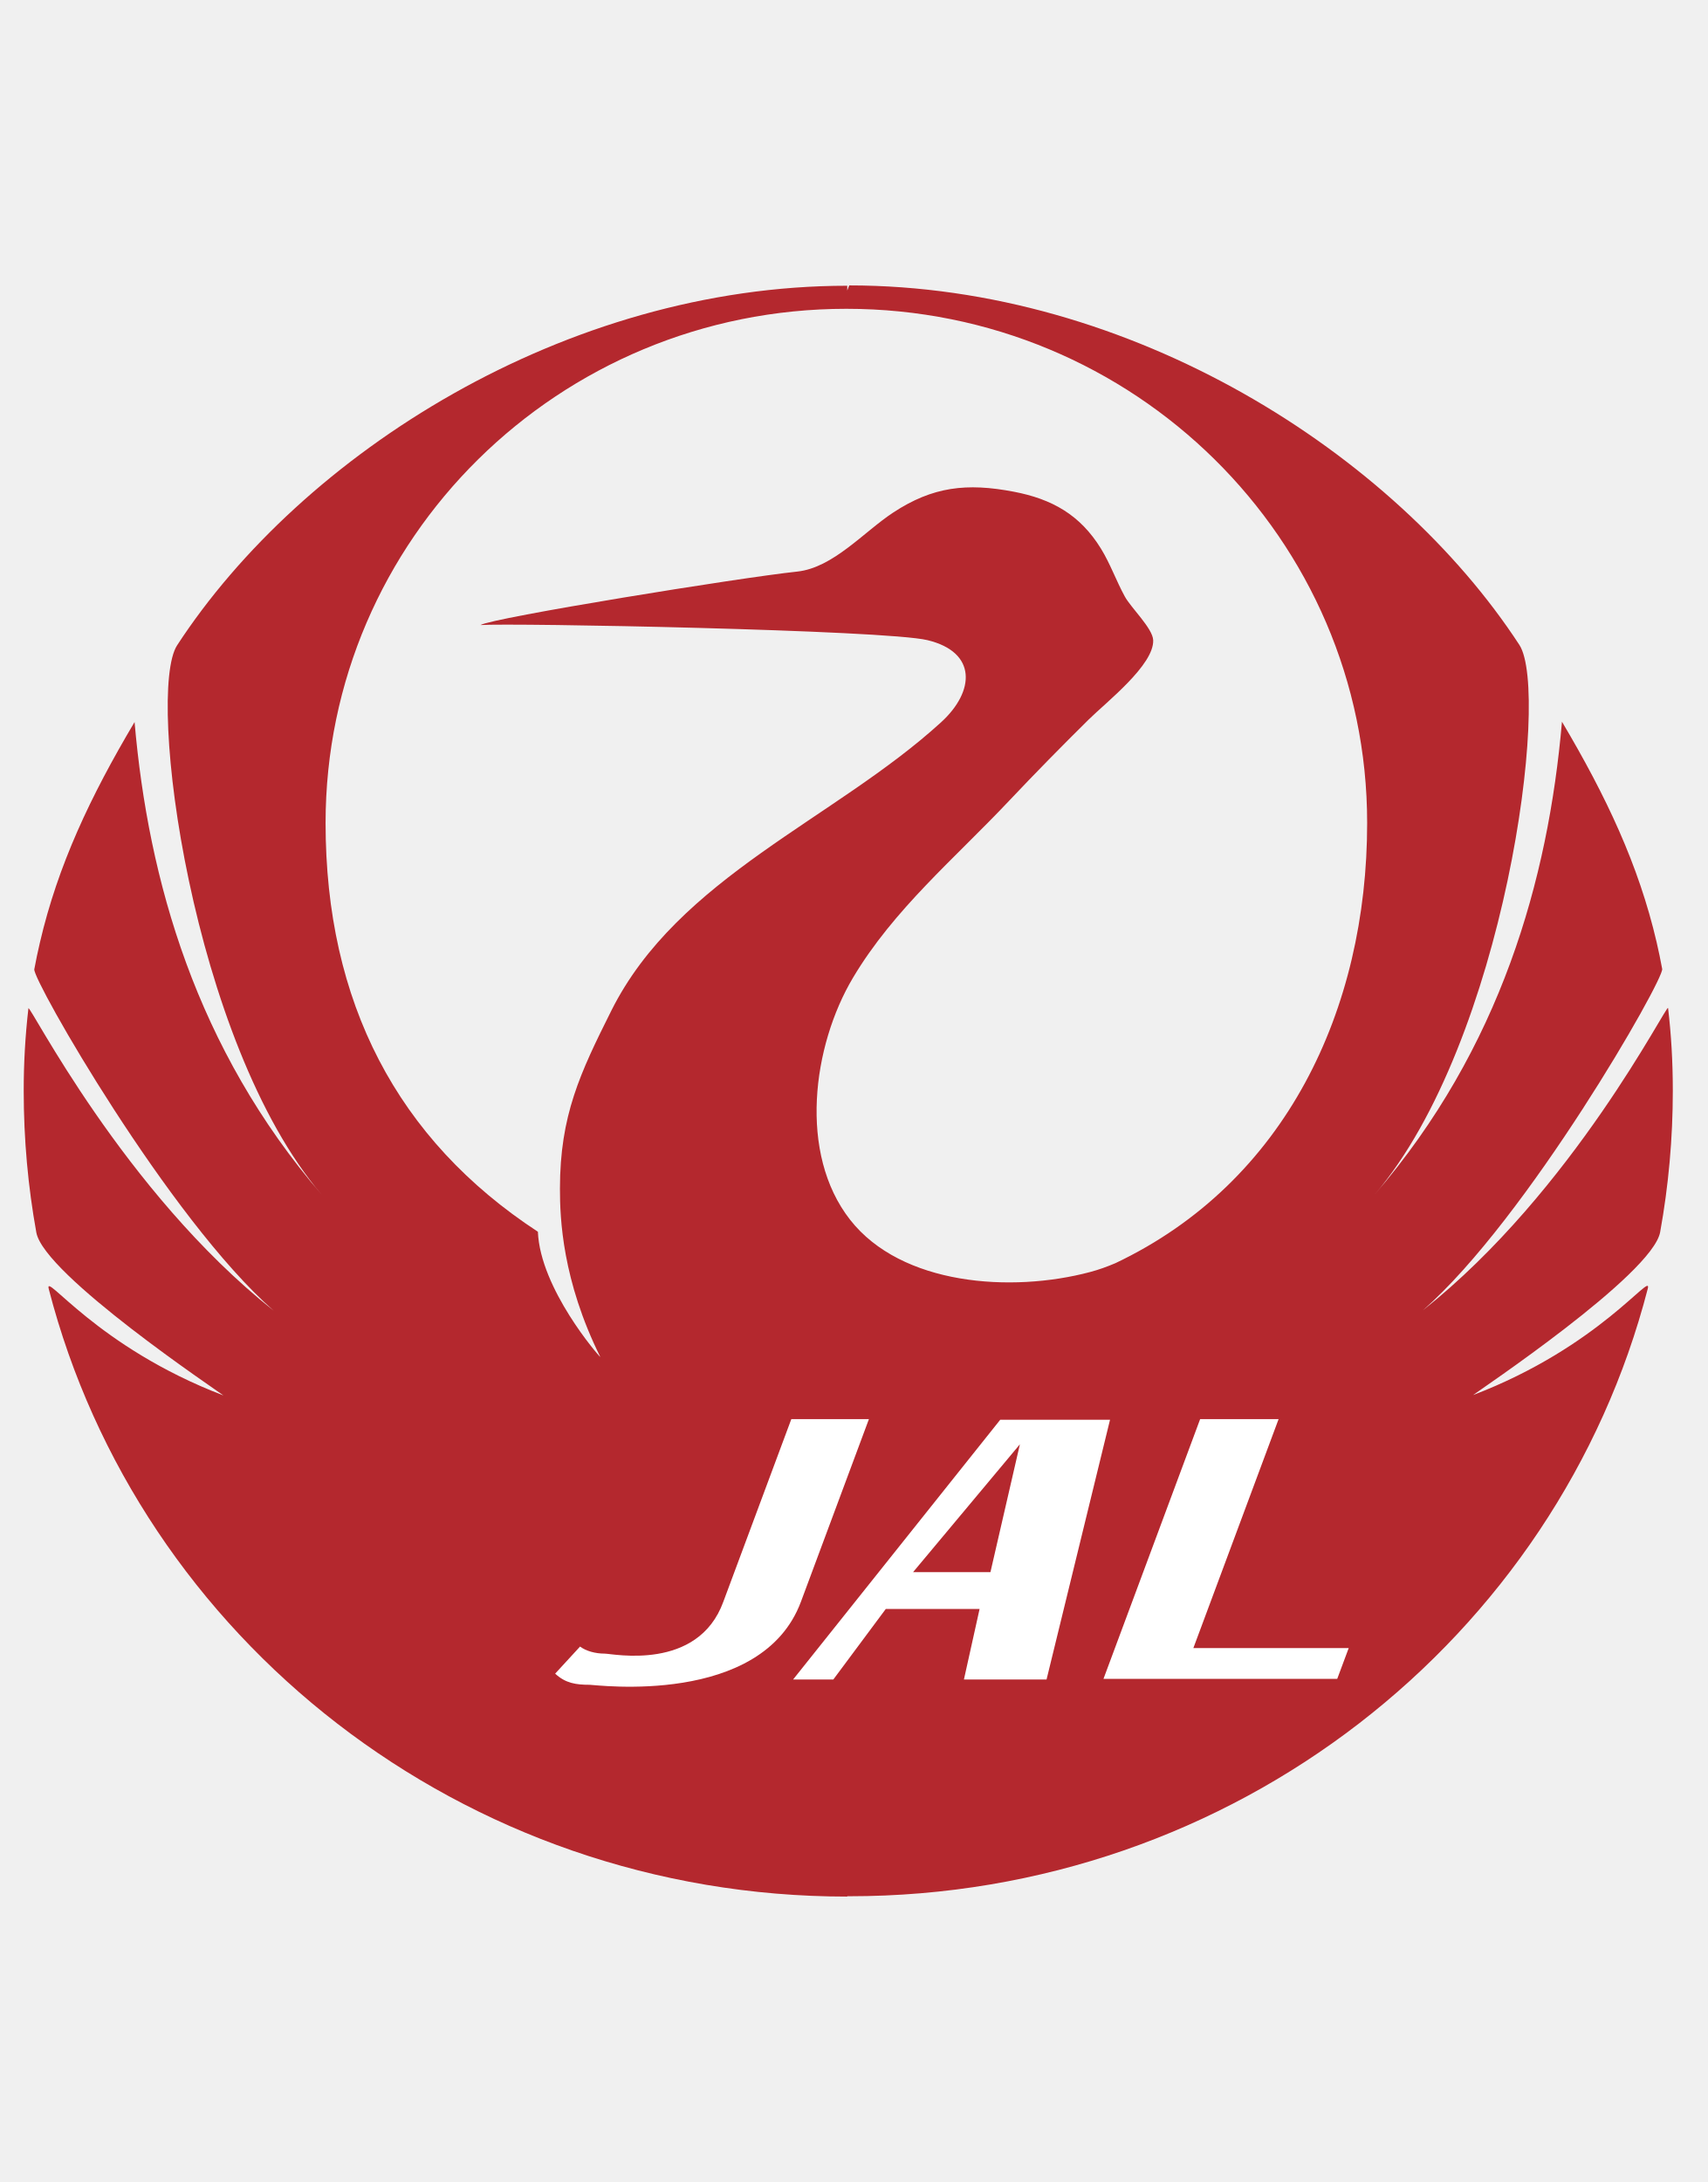
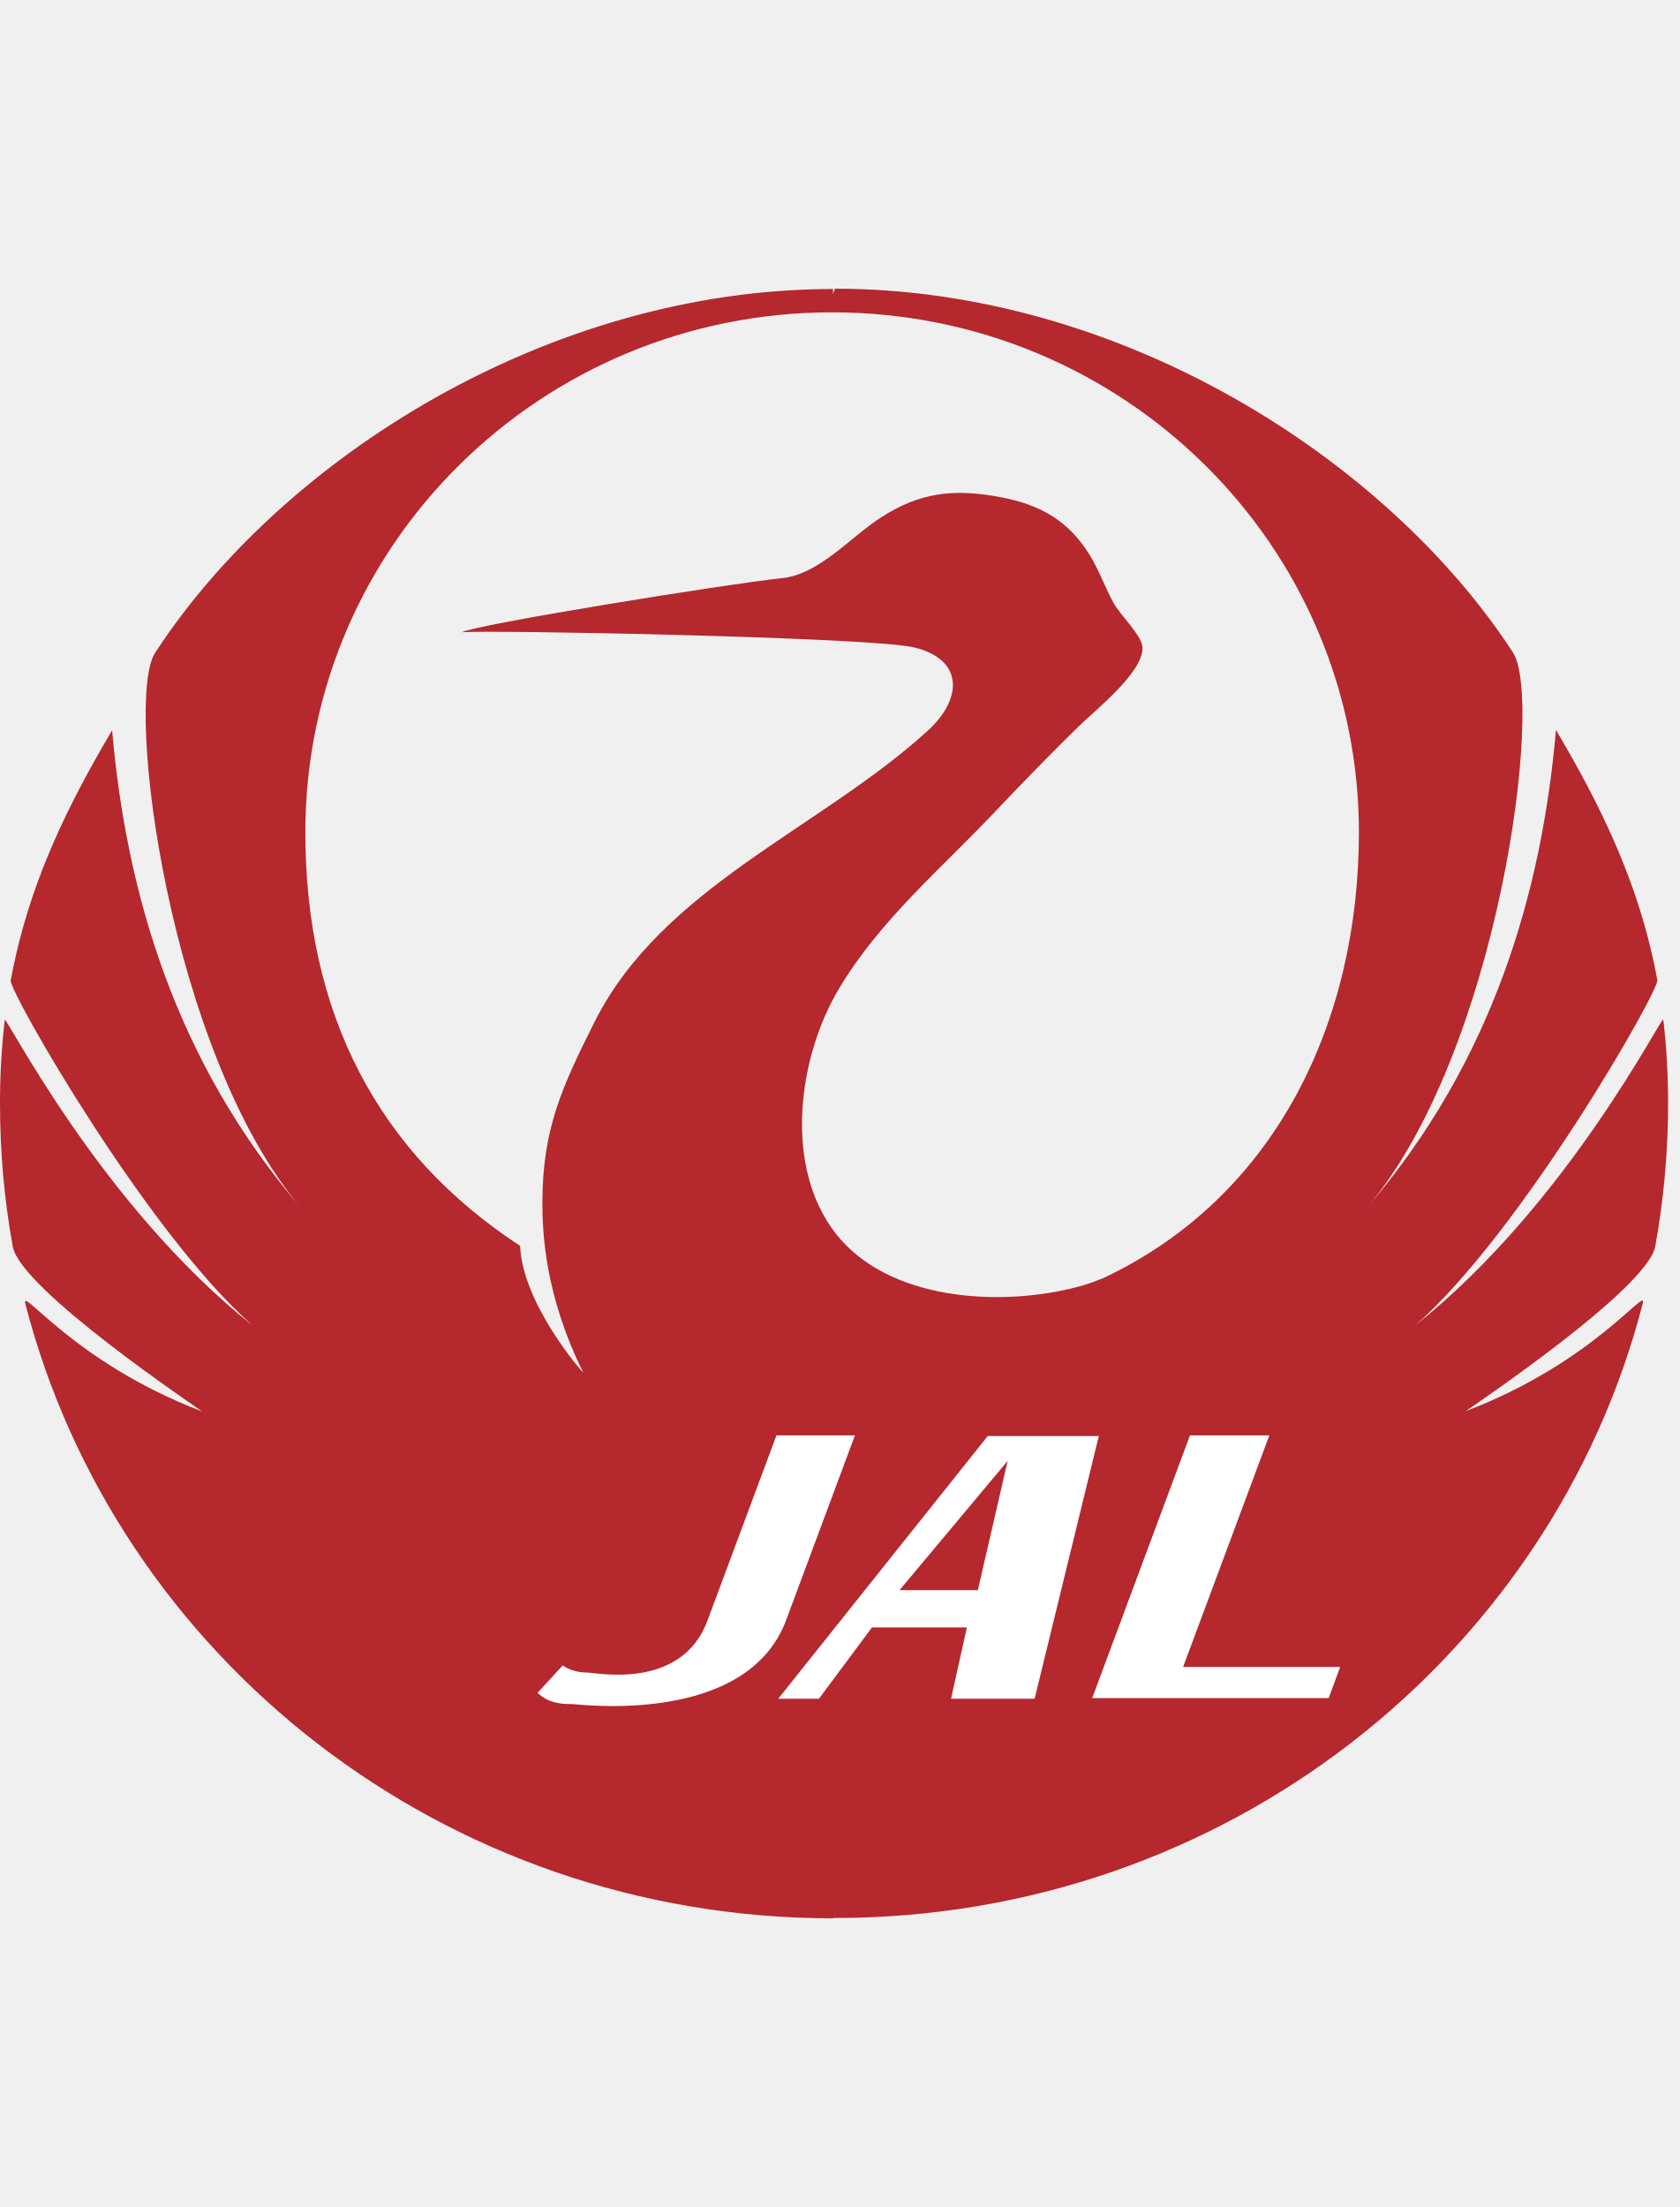
- <svg xmlns="http://www.w3.org/2000/svg" width="36" height="46" viewBox="0 0 36 46" fill="none">
-   <path fill-rule="evenodd" clip-rule="evenodd" d="M35 25.975C35.178 24.992 35.267 23.995 35.267 22.997C35.267 22.382 35.233 21.803 35.167 21.251C35.153 21.131 33.171 25.106 29.999 27.623C32.206 25.69 35.084 20.646 35.043 20.427C35.008 20.238 34.969 20.049 34.925 19.86C34.546 18.233 33.862 16.787 32.93 15.215C32.641 18.552 31.632 22.106 28.984 25.18C31.732 21.954 32.688 14.608 32.033 13.597C29.397 9.555 23.847 6.017 17.904 6.017L17.862 6.124V6.024C11.92 6.024 6.37 9.562 3.734 13.604C3.079 14.615 4.035 21.962 6.783 25.187C4.135 22.113 3.126 18.559 2.837 15.222C1.904 16.794 1.221 18.24 0.842 19.868C0.798 20.056 0.758 20.244 0.723 20.434C0.683 20.653 3.561 25.697 5.768 27.63C2.596 25.113 0.613 21.138 0.599 21.258C0.532 21.837 0.499 22.42 0.5 23.004C0.5 24.02 0.591 25.015 0.766 25.983C0.928 26.877 4.615 29.34 4.71 29.418C2.033 28.395 0.927 26.785 1.028 27.174C2.929 34.535 9.745 39.983 17.862 39.983V39.975L17.904 39.976C26.022 39.976 32.838 34.528 34.739 27.167C34.84 26.778 33.734 28.387 31.056 29.41C31.151 29.333 34.838 26.87 35 25.975ZM23.517 26.629C23.341 26.704 23.164 26.768 22.983 26.816C21.318 27.259 19.004 27.096 17.922 25.714C16.827 24.316 17.13 22.048 17.981 20.616C18.84 19.171 20.13 18.096 21.276 16.88C21.825 16.299 22.385 15.729 22.954 15.167C23.324 14.802 24.333 14.017 24.312 13.495C24.302 13.247 23.842 12.811 23.714 12.576C23.528 12.235 23.411 11.893 23.212 11.568C22.77 10.85 22.177 10.521 21.378 10.367C20.38 10.175 19.663 10.26 18.836 10.802C18.214 11.209 17.567 11.969 16.807 12.05C15.606 12.176 10.377 13.024 10.13 13.177C10.775 13.13 18.659 13.28 19.552 13.495C20.602 13.747 20.554 14.575 19.841 15.226C17.599 17.273 14.296 18.491 12.888 21.307C12.229 22.624 11.806 23.515 11.805 25.055C11.804 25.69 11.855 26.992 12.657 28.609C12.62 28.585 11.389 27.167 11.34 25.967C8.373 24.026 6.864 21.125 6.864 17.349C6.864 11.363 11.78 6.51 17.843 6.51C23.907 6.51 28.823 11.363 28.823 17.349C28.823 21.285 27.103 24.926 23.517 26.629Z" fill="#B4282E" />
-   <path fill-rule="evenodd" clip-rule="evenodd" d="M18.319 29.917L16.886 33.766C16.061 35.984 12.556 35.518 12.433 35.518C12.145 35.518 11.924 35.487 11.704 35.283L12.229 34.712C12.354 34.806 12.549 34.861 12.749 34.861C12.913 34.861 14.713 35.243 15.25 33.766L16.683 29.917H18.319ZM28.434 34.744L28.192 35.393H23.264L25.302 29.917H26.956L25.159 34.744H28.434ZM21.087 29.931L16.721 35.406H17.569L18.674 33.92H20.652L20.322 35.406H22.064L23.402 29.931H21.087ZM19.25 33.143L21.502 30.448L20.881 33.143H19.25Z" fill="white" />
+ <svg xmlns="http://www.w3.org/2000/svg" width="35" height="46" viewBox="0 0 35 46" fill="none">
+   <path fill-rule="evenodd" clip-rule="evenodd" d="M34.5 25.975C34.678 24.992 34.767 23.995 34.767 22.997C34.767 22.382 34.733 21.803 34.667 21.251C34.653 21.131 32.671 25.106 29.499 27.623C31.706 25.69 34.584 20.646 34.543 20.427C34.508 20.237 34.469 20.048 34.425 19.86C34.046 18.233 33.362 16.787 32.43 15.215C32.141 18.552 31.132 22.106 28.484 25.18C31.232 21.954 32.188 14.608 31.533 13.597C28.897 9.555 23.347 6.017 17.404 6.017L17.362 6.124V6.024C11.42 6.024 5.87 9.562 3.234 13.604C2.579 14.615 3.535 21.961 6.283 25.187C3.635 22.113 2.626 18.559 2.337 15.222C1.404 16.794 0.721 18.24 0.342 19.867C0.298 20.055 0.258 20.244 0.223 20.434C0.183 20.653 3.061 25.697 5.268 27.63C2.096 25.112 0.113 21.138 0.099 21.258C0.032 21.837 -0.001 22.42 4.71829e-05 23.003C4.71829e-05 24.02 0.091 25.015 0.266 25.982C0.428 26.877 4.115 29.34 4.21 29.418C1.533 28.394 0.427 26.785 0.528 27.174C2.429 34.535 9.245 39.983 17.362 39.983V39.975L17.404 39.976C25.522 39.976 32.338 34.528 34.239 27.167C34.34 26.778 33.234 28.387 30.556 29.41C30.651 29.333 34.338 26.87 34.5 25.975V25.975ZM23.017 26.629C22.841 26.703 22.664 26.768 22.483 26.816C20.818 27.259 18.504 27.096 17.422 25.714C16.327 24.316 16.63 22.047 17.481 20.616C18.34 19.17 19.63 18.096 20.776 16.88C21.325 16.299 21.885 15.728 22.454 15.167C22.824 14.801 23.833 14.017 23.812 13.494C23.802 13.247 23.342 12.811 23.214 12.576C23.028 12.235 22.911 11.893 22.712 11.568C22.27 10.85 21.677 10.521 20.878 10.367C19.88 10.174 19.163 10.26 18.336 10.802C17.714 11.209 17.067 11.969 16.307 12.049C15.106 12.176 9.878 13.024 9.63 13.177C10.275 13.13 18.159 13.279 19.052 13.494C20.102 13.747 20.054 14.575 19.341 15.226C17.099 17.273 13.796 18.491 12.388 21.307C11.729 22.624 11.306 23.515 11.305 25.055C11.304 25.69 11.355 26.992 12.157 28.609C12.12 28.585 10.889 27.167 10.84 25.967C7.873 24.026 6.364 21.125 6.364 17.349C6.364 11.363 11.28 6.51 17.343 6.51C23.407 6.51 28.323 11.363 28.323 17.349C28.323 21.285 26.603 24.926 23.017 26.629V26.629Z" fill="#B4282E" />
+   <path fill-rule="evenodd" clip-rule="evenodd" d="M17.819 29.917L16.386 33.766C15.56 35.984 12.056 35.518 11.932 35.518C11.645 35.518 11.424 35.487 11.204 35.283L11.729 34.712C11.854 34.806 12.049 34.861 12.249 34.861C12.412 34.861 14.213 35.243 14.75 33.766L16.183 29.917H17.819V29.917ZM27.933 34.744L27.692 35.393H22.764L24.802 29.917H26.456L24.659 34.744H27.933V34.744ZM20.587 29.931L16.221 35.406H17.069L18.174 33.92H20.152L19.822 35.406H21.564L22.902 29.931H20.587V29.931ZM18.749 33.143L21.002 30.448L20.381 33.143H18.749V33.143Z" fill="white" />
</svg>
